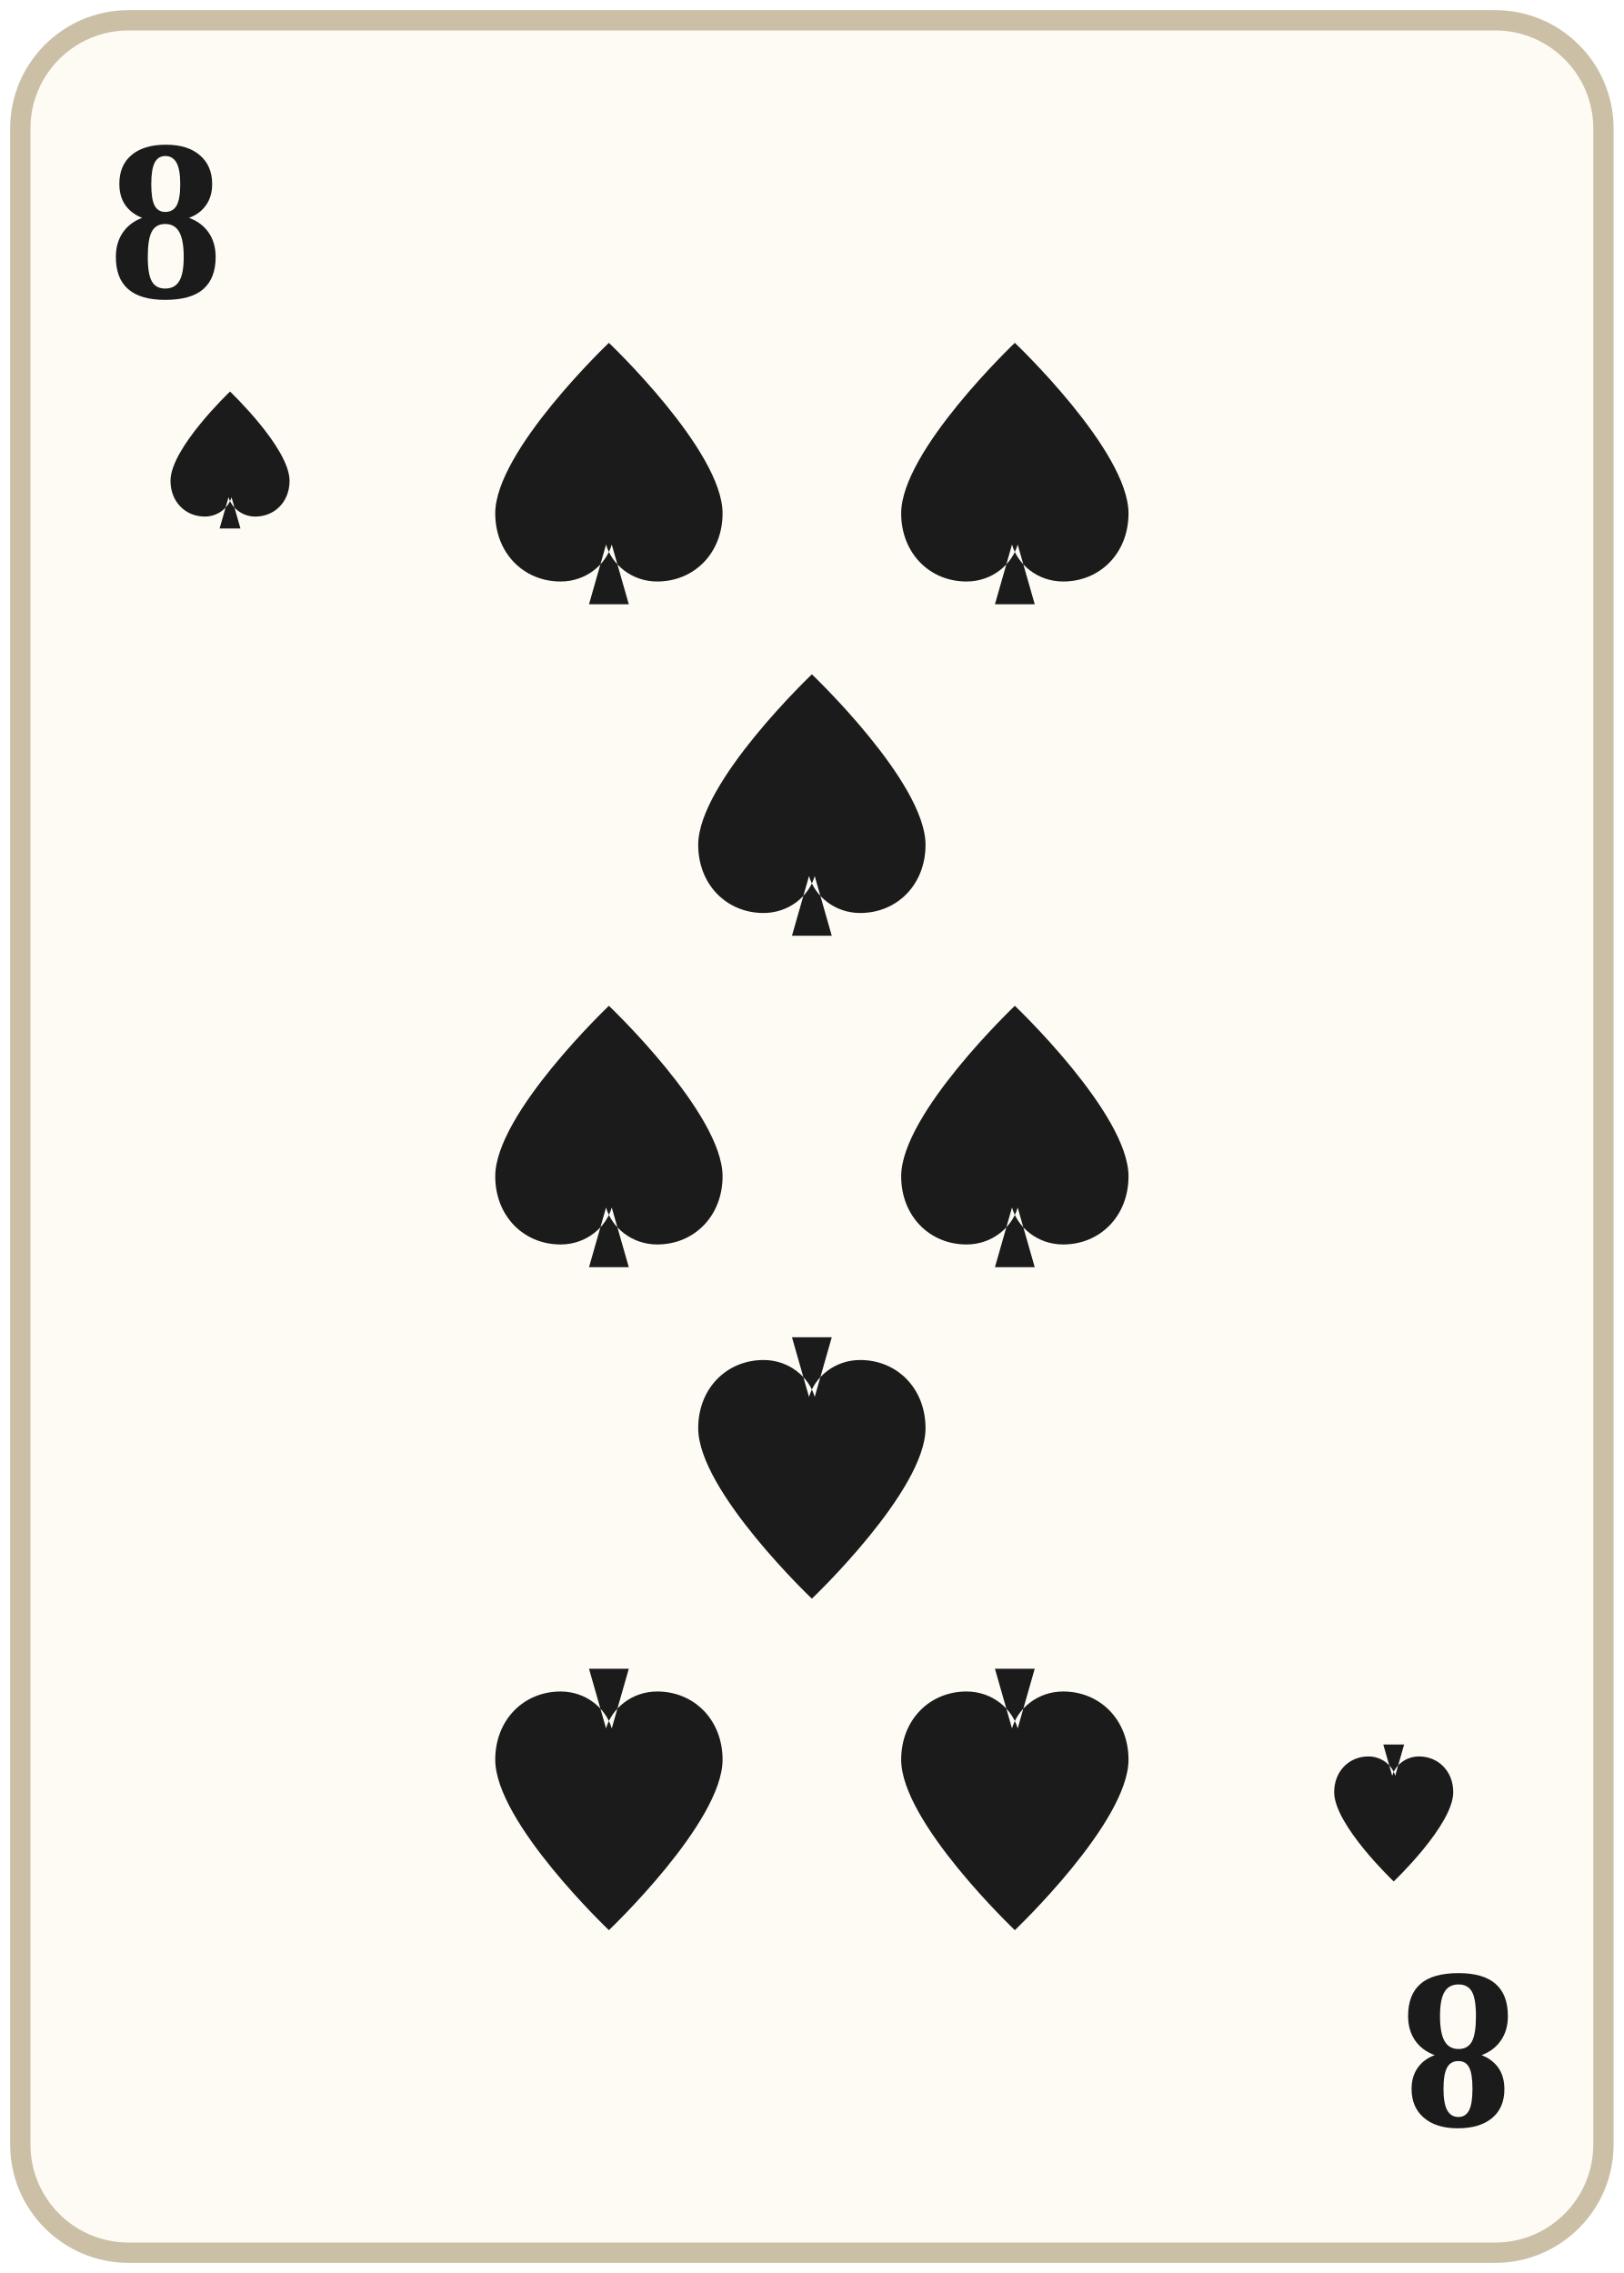
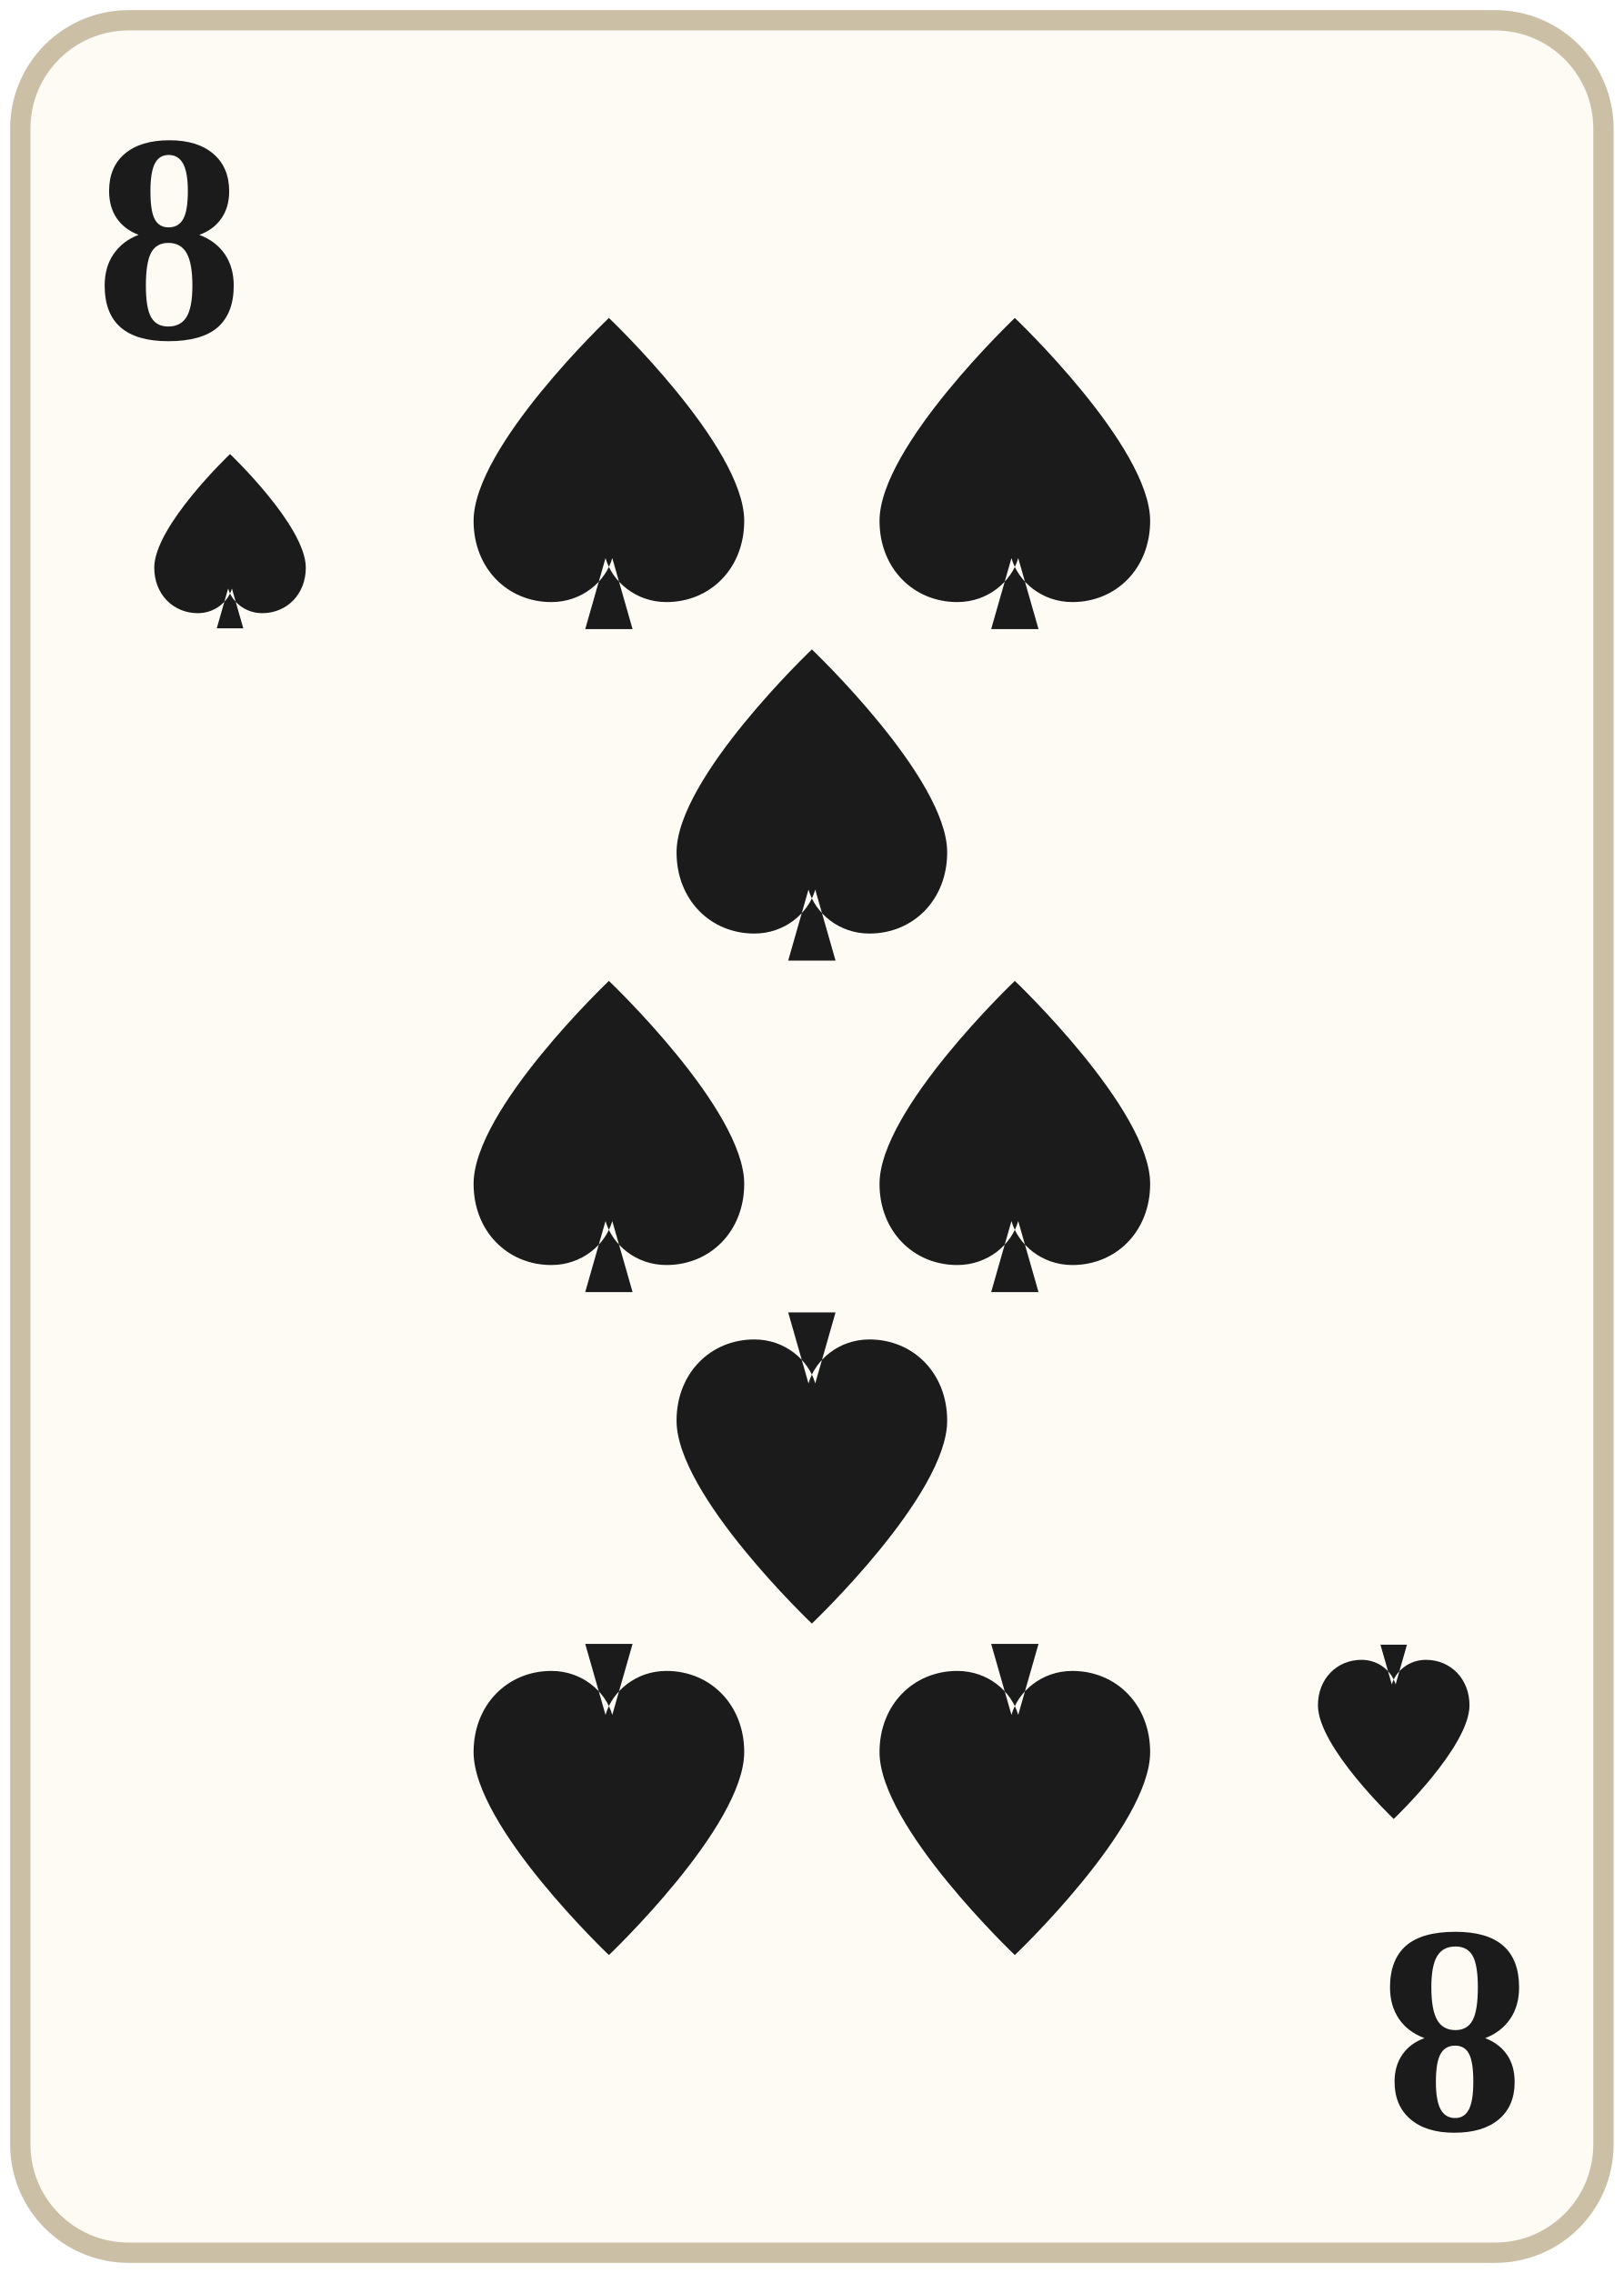
<svg xmlns="http://www.w3.org/2000/svg" viewBox="0 0 240 336" width="240" height="336">
  <rect x="3" y="3" width="234" height="330" rx="16" fill="#fdfbf4" stroke="#cbbfa6" stroke-width="3" />
-   <g transform="translate(90,70) scale(0.42) translate(-50,-50)">
+   <g transform="translate(90,70) scale(0.5) translate(-50,-50)">
    <path d="M50 4 C50 4 90 42 90 64 C90 78 80 88 67 88 C58 88 51 82 49 75 L43 96 L57 96 L51 75 C49 82 42 88 33 88 C20 88 10 78 10 64 C10 42 50 4 50 4 Z" fill="#1b1b1b" />
  </g>
-   <g transform="translate(150,70) scale(0.42) translate(-50,-50)">
+   <g transform="translate(150,70) scale(0.5) translate(-50,-50)">
    <path d="M50 4 C50 4 90 42 90 64 C90 78 80 88 67 88 C58 88 51 82 49 75 L43 96 L57 96 L51 75 C49 82 42 88 33 88 C20 88 10 78 10 64 C10 42 50 4 50 4 Z" fill="#1b1b1b" />
  </g>
-   <g transform="translate(120,119) scale(0.42) translate(-50,-50)">
+   <g transform="translate(120,119) scale(0.5) translate(-50,-50)">
    <path d="M50 4 C50 4 90 42 90 64 C90 78 80 88 67 88 C58 88 51 82 49 75 L43 96 L57 96 L51 75 C49 82 42 88 33 88 C20 88 10 78 10 64 C10 42 50 4 50 4 Z" fill="#1b1b1b" />
  </g>
-   <g transform="translate(90,168) scale(0.42) translate(-50,-50)">
+   <g transform="translate(90,168) scale(0.5) translate(-50,-50)">
    <path d="M50 4 C50 4 90 42 90 64 C90 78 80 88 67 88 C58 88 51 82 49 75 L43 96 L57 96 L51 75 C49 82 42 88 33 88 C20 88 10 78 10 64 C10 42 50 4 50 4 Z" fill="#1b1b1b" />
  </g>
-   <g transform="translate(150,168) scale(0.42) translate(-50,-50)">
+   <g transform="translate(150,168) scale(0.5) translate(-50,-50)">
    <path d="M50 4 C50 4 90 42 90 64 C90 78 80 88 67 88 C58 88 51 82 49 75 L43 96 L57 96 L51 75 C49 82 42 88 33 88 C20 88 10 78 10 64 C10 42 50 4 50 4 Z" fill="#1b1b1b" />
  </g>
-   <g transform="translate(120,217) rotate(180) scale(0.42) translate(-50,-50)">
+   <g transform="translate(120,217) rotate(180) scale(0.5) translate(-50,-50)">
    <path d="M50 4 C50 4 90 42 90 64 C90 78 80 88 67 88 C58 88 51 82 49 75 L43 96 L57 96 L51 75 C49 82 42 88 33 88 C20 88 10 78 10 64 C10 42 50 4 50 4 Z" fill="#1b1b1b" />
  </g>
-   <g transform="translate(90,266) rotate(180) scale(0.42) translate(-50,-50)">
+   <g transform="translate(90,266) rotate(180) scale(0.5) translate(-50,-50)">
    <path d="M50 4 C50 4 90 42 90 64 C90 78 80 88 67 88 C58 88 51 82 49 75 L43 96 L57 96 L51 75 C49 82 42 88 33 88 C20 88 10 78 10 64 C10 42 50 4 50 4 Z" fill="#1b1b1b" />
  </g>
-   <g transform="translate(150,266) rotate(180) scale(0.42) translate(-50,-50)">
+   <g transform="translate(150,266) rotate(180) scale(0.5) translate(-50,-50)">
    <path d="M50 4 C50 4 90 42 90 64 C90 78 80 88 67 88 C58 88 51 82 49 75 L43 96 L57 96 L51 75 C49 82 42 88 33 88 C20 88 10 78 10 64 C10 42 50 4 50 4 Z" fill="#1b1b1b" />
  </g>
-   <g transform="translate(16,14)">
-     <text x="0" y="30" font-family="Georgia,'Times New Roman',serif" font-size="34" font-weight="700" fill="#1b1b1b">8</text>
-     <g transform="translate(18,54) scale(0.22) translate(-50,-50)">
+   <g transform="translate(14,12)">
+     <text x="0" y="38" font-family="Georgia,'Times New Roman',serif" font-size="44" font-weight="700" fill="#1b1b1b">8</text>
+     <g transform="translate(20,68) scale(0.28) translate(-50,-50)">
      <path d="M50 4 C50 4 90 42 90 64 C90 78 80 88 67 88 C58 88 51 82 49 75 L43 96 L57 96 L51 75 C49 82 42 88 33 88 C20 88 10 78 10 64 C10 42 50 4 50 4 Z" fill="#1b1b1b" />
    </g>
  </g>
  <g transform="rotate(180 120 168)">
-     <g transform="translate(16,14)">
-       <text x="0" y="30" font-family="Georgia,'Times New Roman',serif" font-size="34" font-weight="700" fill="#1b1b1b">8</text>
-       <g transform="translate(18,54) scale(0.22) translate(-50,-50)">
+     <g transform="translate(14,12)">
+       <text x="0" y="38" font-family="Georgia,'Times New Roman',serif" font-size="44" font-weight="700" fill="#1b1b1b">8</text>
+       <g transform="translate(20,68) scale(0.28) translate(-50,-50)">
        <path d="M50 4 C50 4 90 42 90 64 C90 78 80 88 67 88 C58 88 51 82 49 75 L43 96 L57 96 L51 75 C49 82 42 88 33 88 C20 88 10 78 10 64 C10 42 50 4 50 4 Z" fill="#1b1b1b" />
      </g>
    </g>
  </g>
</svg>
